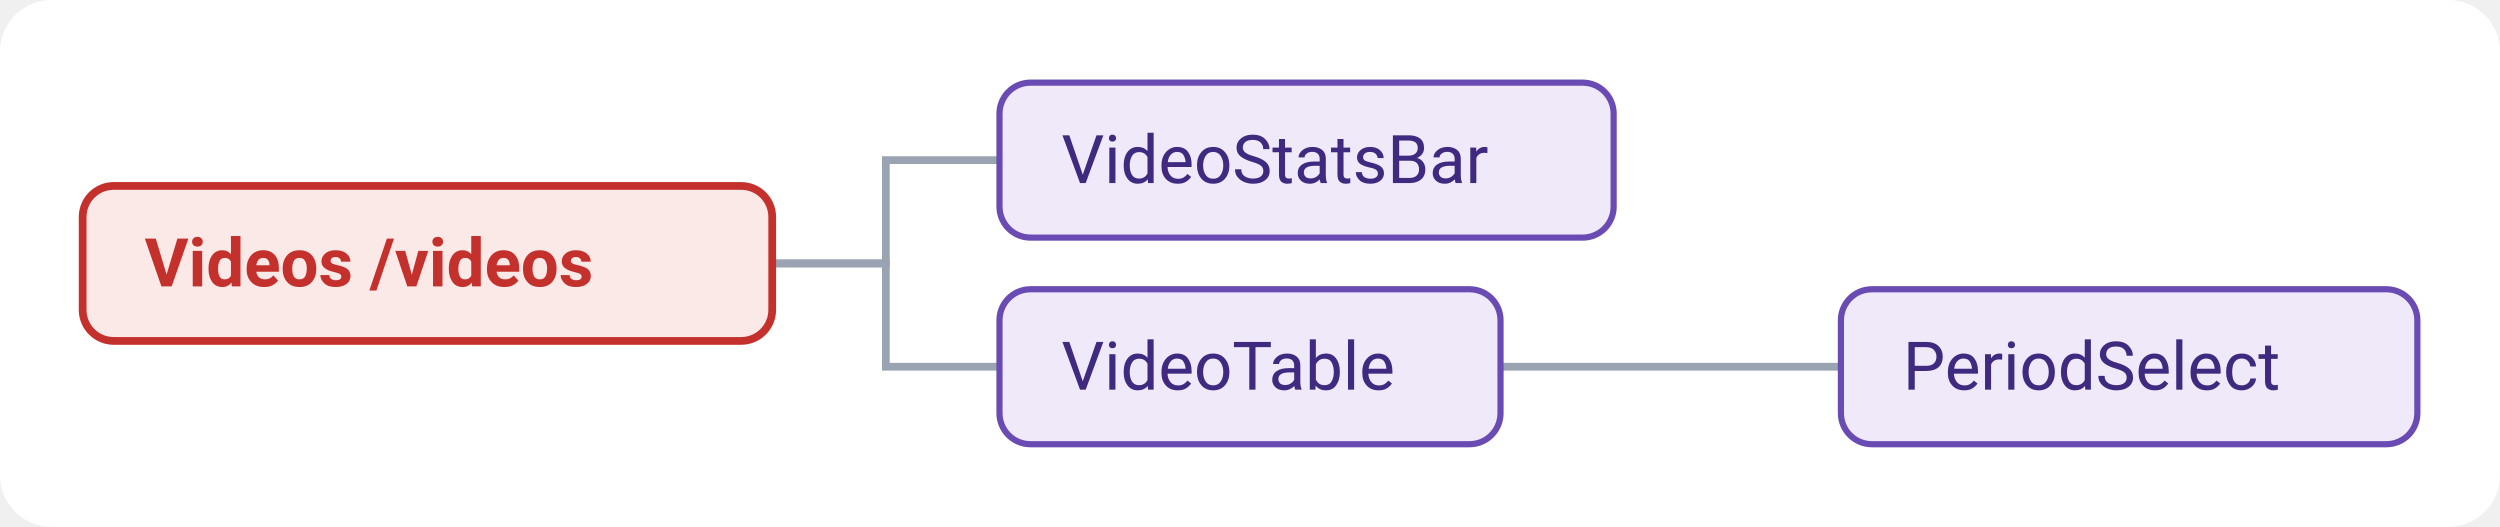
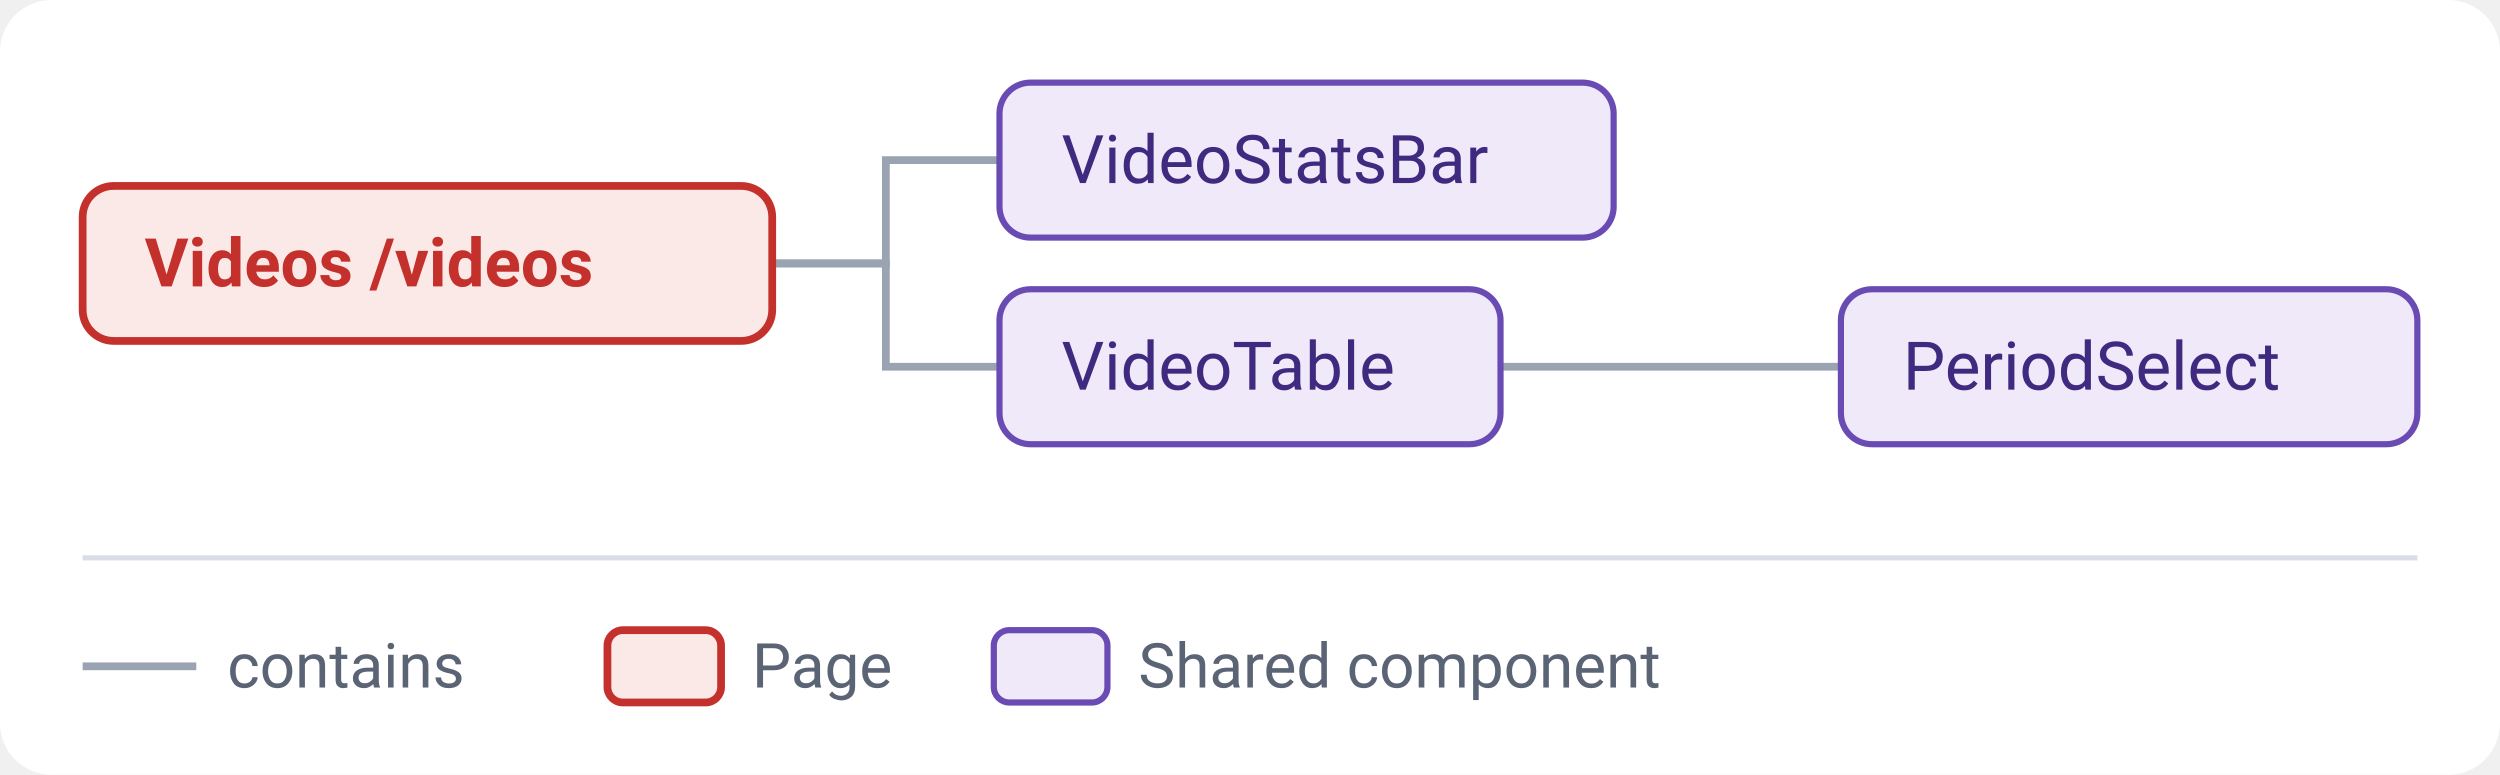
- <svg xmlns="http://www.w3.org/2000/svg" width="484" height="102" viewBox="0 0 484 102" role="img" aria-label="Components on the Videos page">
+ <svg xmlns="http://www.w3.org/2000/svg" width="484" height="150" viewBox="0 0 484 150" role="img" aria-label="Components on the Videos page">
  <style>
  .bg { fill: #ffffff; }
  text { font-family: system-ui, -apple-system, "Segoe UI", Roboto, Arial, sans-serif; font-size: 13px; dominant-baseline: central; }
  .edge { fill: none; stroke: #9aa3b2; stroke-width: 1.5; }
  .page rect { fill: #fbe9e8; stroke: #c4302b; stroke-width: 1.5; }
  .page text { fill: #c4302b; font-weight: 700; }
  .tab rect { fill: #e6effa; stroke: #2f6fb3; stroke-width: 1.2; }
  .tab text { fill: #1f4f85; font-weight: 600; }
  .sub rect { fill: #f3f7fc; stroke: #7da3cf; stroke-width: 1; stroke-dasharray: 4 3; }
  .sub text { fill: #1f4f85; }
  .comp rect { fill: #efe9fa; stroke: #6a4bb3; stroke-width: 1.2; }
  .comp text { fill: #3f2a80; }
  .local rect { fill: #f0f2f5; stroke: #8a93a3; stroke-width: 1; stroke-dasharray: 4 3; }
  .local text { fill: #1c2330; font-style: italic; }
  @media (prefers-color-scheme: dark) {
    .bg { fill: #1a1f27; }
    .edge { stroke: #5b6475; }
    .page rect { fill: #3a1e1d; stroke: #ff6b63; } .page text { fill: #ff8a80; }
    .tab rect { fill: #1b2a3d; stroke: #7db3ef; } .tab text { fill: #a9cdf5; }
    .sub rect { fill: #17212e; stroke: #4f79a8; } .sub text { fill: #a9cdf5; }
    .comp rect { fill: #2a2340; stroke: #b9a2f5; } .comp text { fill: #d6c9fb; }
    .local rect { fill: #222833; stroke: #6b7486; } .local text { fill: #e6e9ef; }
  }
+   .legend-text { font-size: 12px; fill: #5b6475; }
+   .legend-rule { stroke: #d9dee6; stroke-width: 1; }
+   @media (prefers-color-scheme: dark) { .legend-text { fill: #9aa3b2; } .legend-rule { stroke: #2f3744; } }
</style>
-   <rect class="bg" width="484" height="102" rx="10" />
+   <rect class="bg" width="484" height="150" rx="10" />
  <path class="edge" d="M290.5,71.0 H312.5 V71.0 H356.4" />
  <path class="edge" d="M149.5,51.0 H171.5 V31.0 H193.5" />
  <path class="edge" d="M149.5,51.0 H171.5 V71.0 H193.5" />
  <g class="comp">
    <rect x="193.5" y="16.0" width="118.9" height="30" rx="6" />
    <text x="205.5" y="31.0">VideoStatsBar</text>
  </g>
  <g class="comp">
    <rect x="356.4" y="56.0" width="111.6" height="30" rx="6" />
    <text x="368.4" y="71.0">PeriodSelect</text>
  </g>
  <g class="comp">
    <rect x="193.5" y="56.0" width="97.0" height="30" rx="6" />
    <text x="205.5" y="71.0">VideoTable</text>
  </g>
  <g class="page">
    <rect x="16.0" y="36.0" width="133.5" height="30" rx="6" />
    <text x="28.0" y="51.0">Videos  /videos</text>
  </g>
+   <line class="legend-rule" x1="16" y1="108.0" x2="468.0" y2="108.0" />
+   <path class="edge" d="M16.0,129.0 H38.0" />
+   <text class="legend-text" x="44.0" y="129.0">contains</text>
+   <g class="page">
+     <rect x="117.6" y="122.0" width="22" height="14" rx="3" />
+   </g>
+   <text class="legend-text" x="145.6" y="129.0">Page</text>
+   <g class="comp">
+     <rect x="192.4" y="122.0" width="22" height="14" rx="3" />
+   </g>
+   <text class="legend-text" x="220.4" y="129.0">Shared component</text>
</svg>
